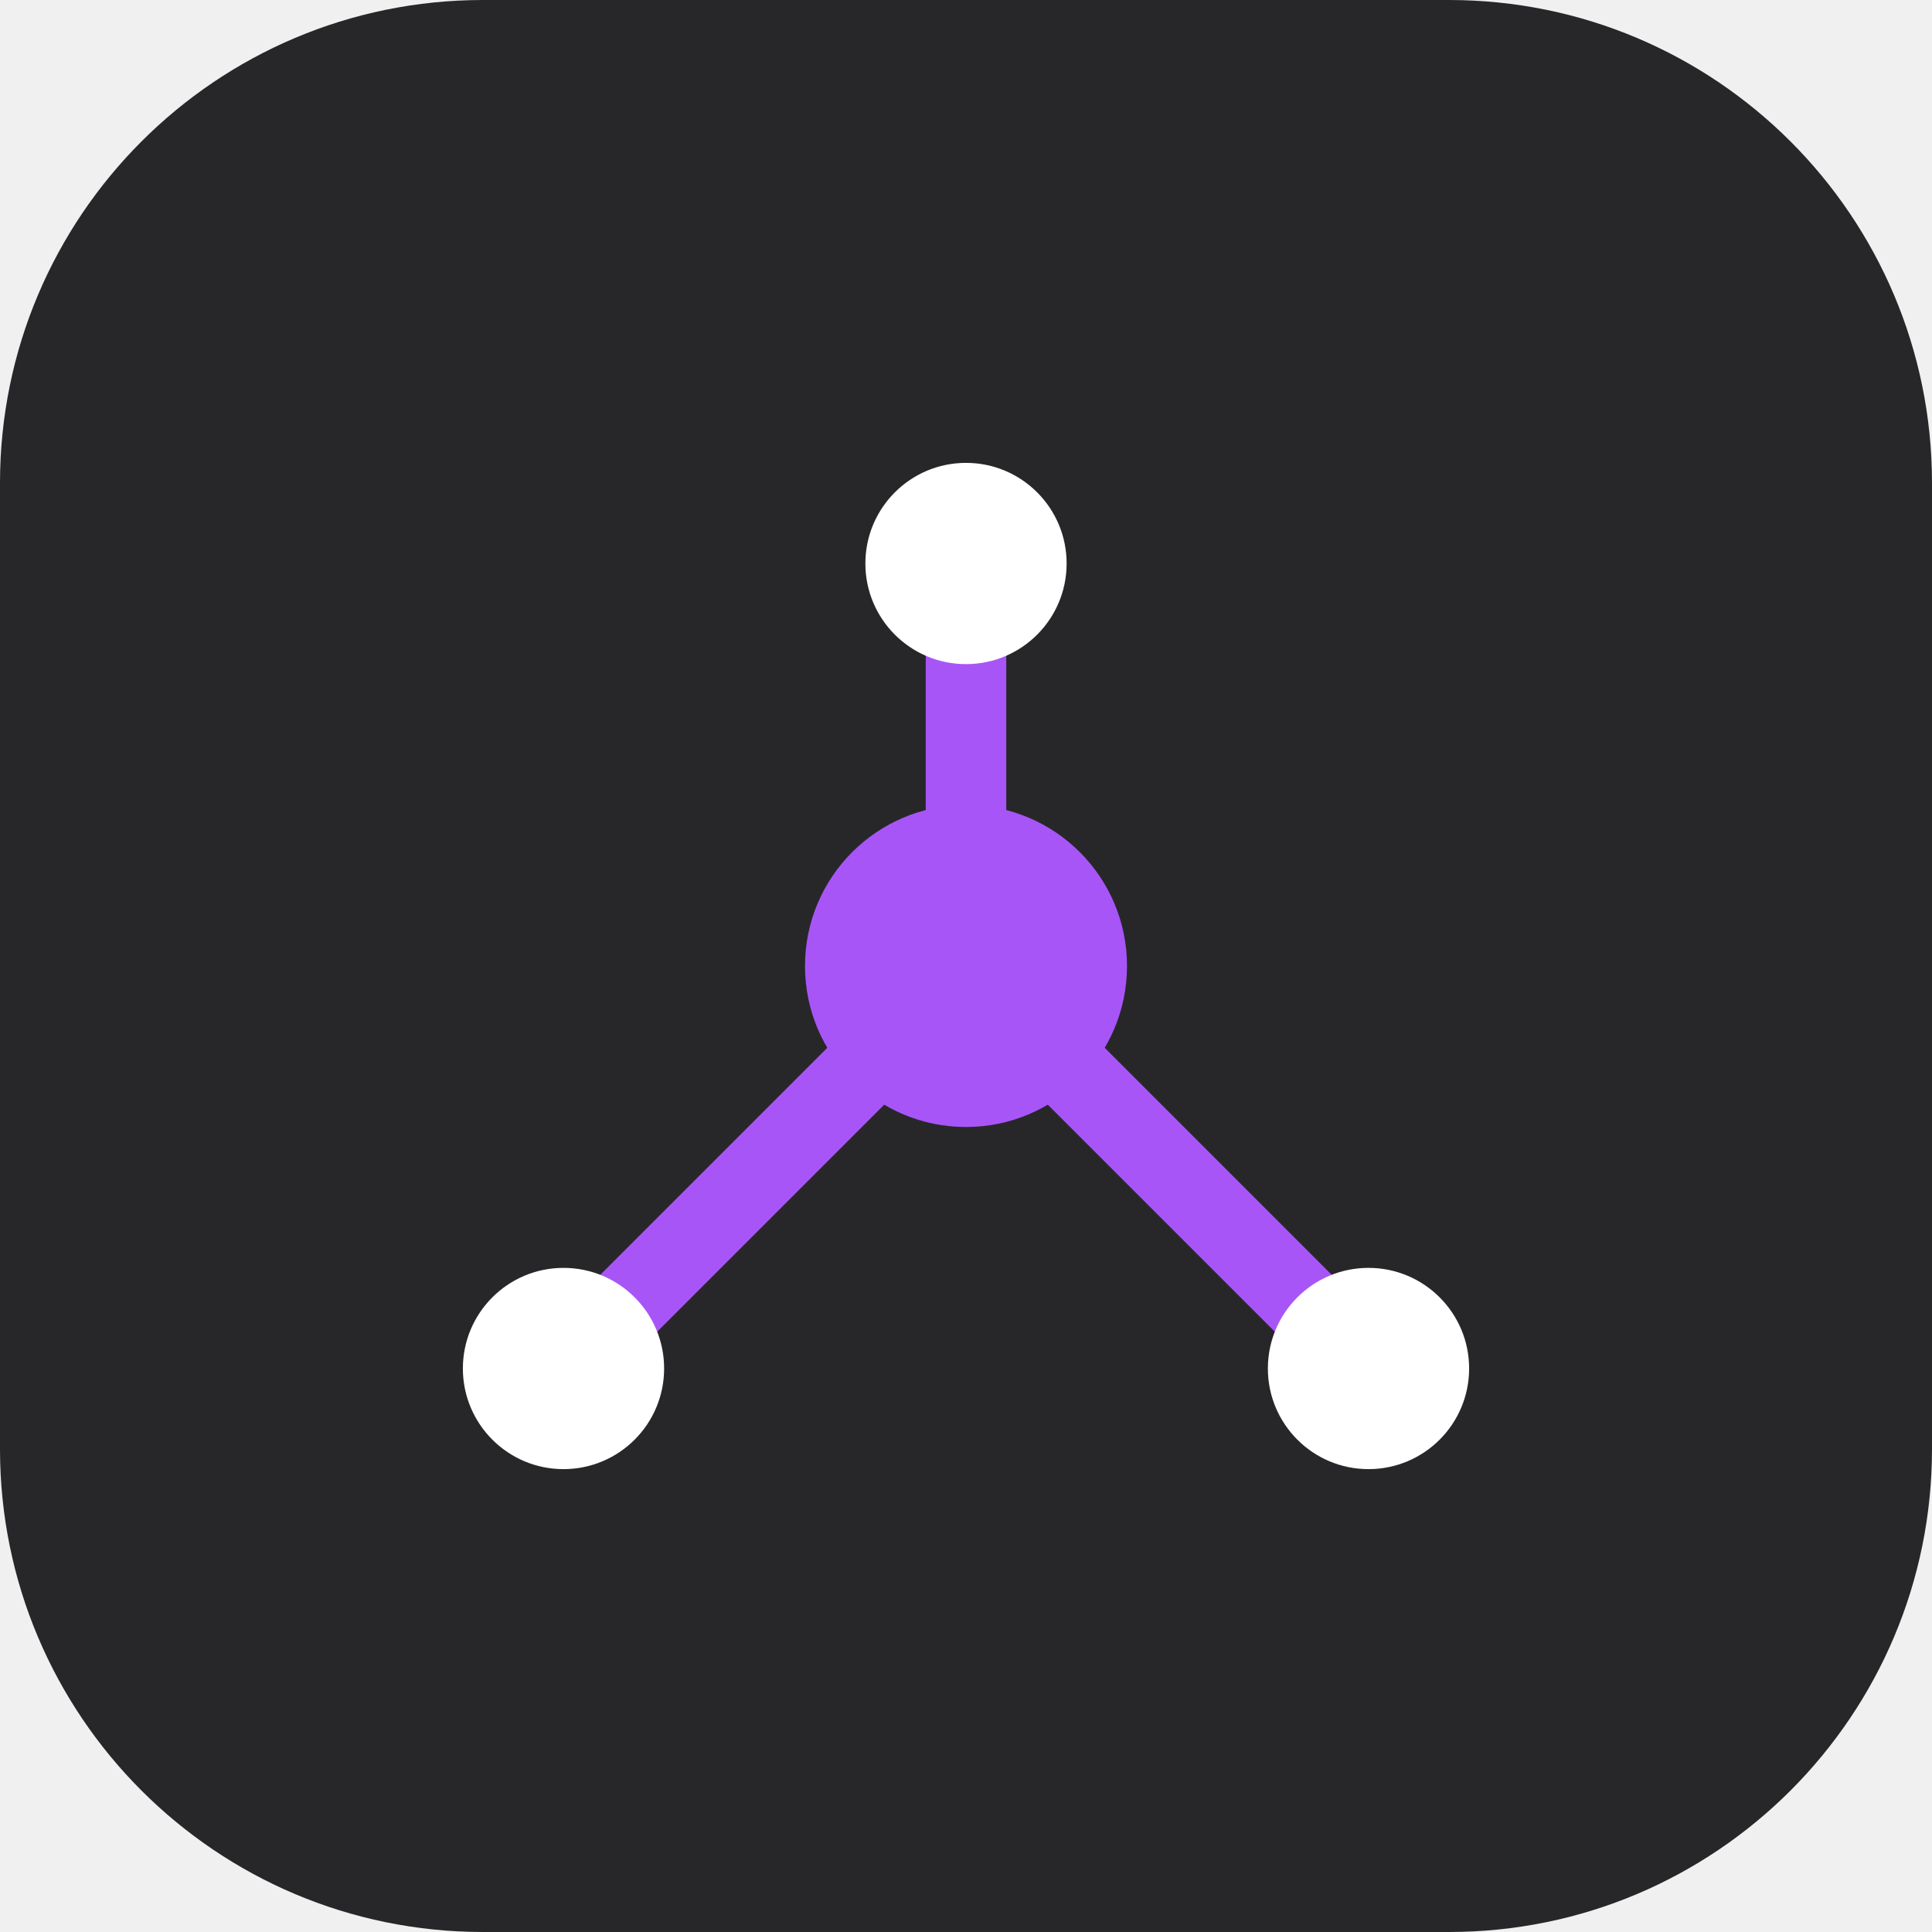
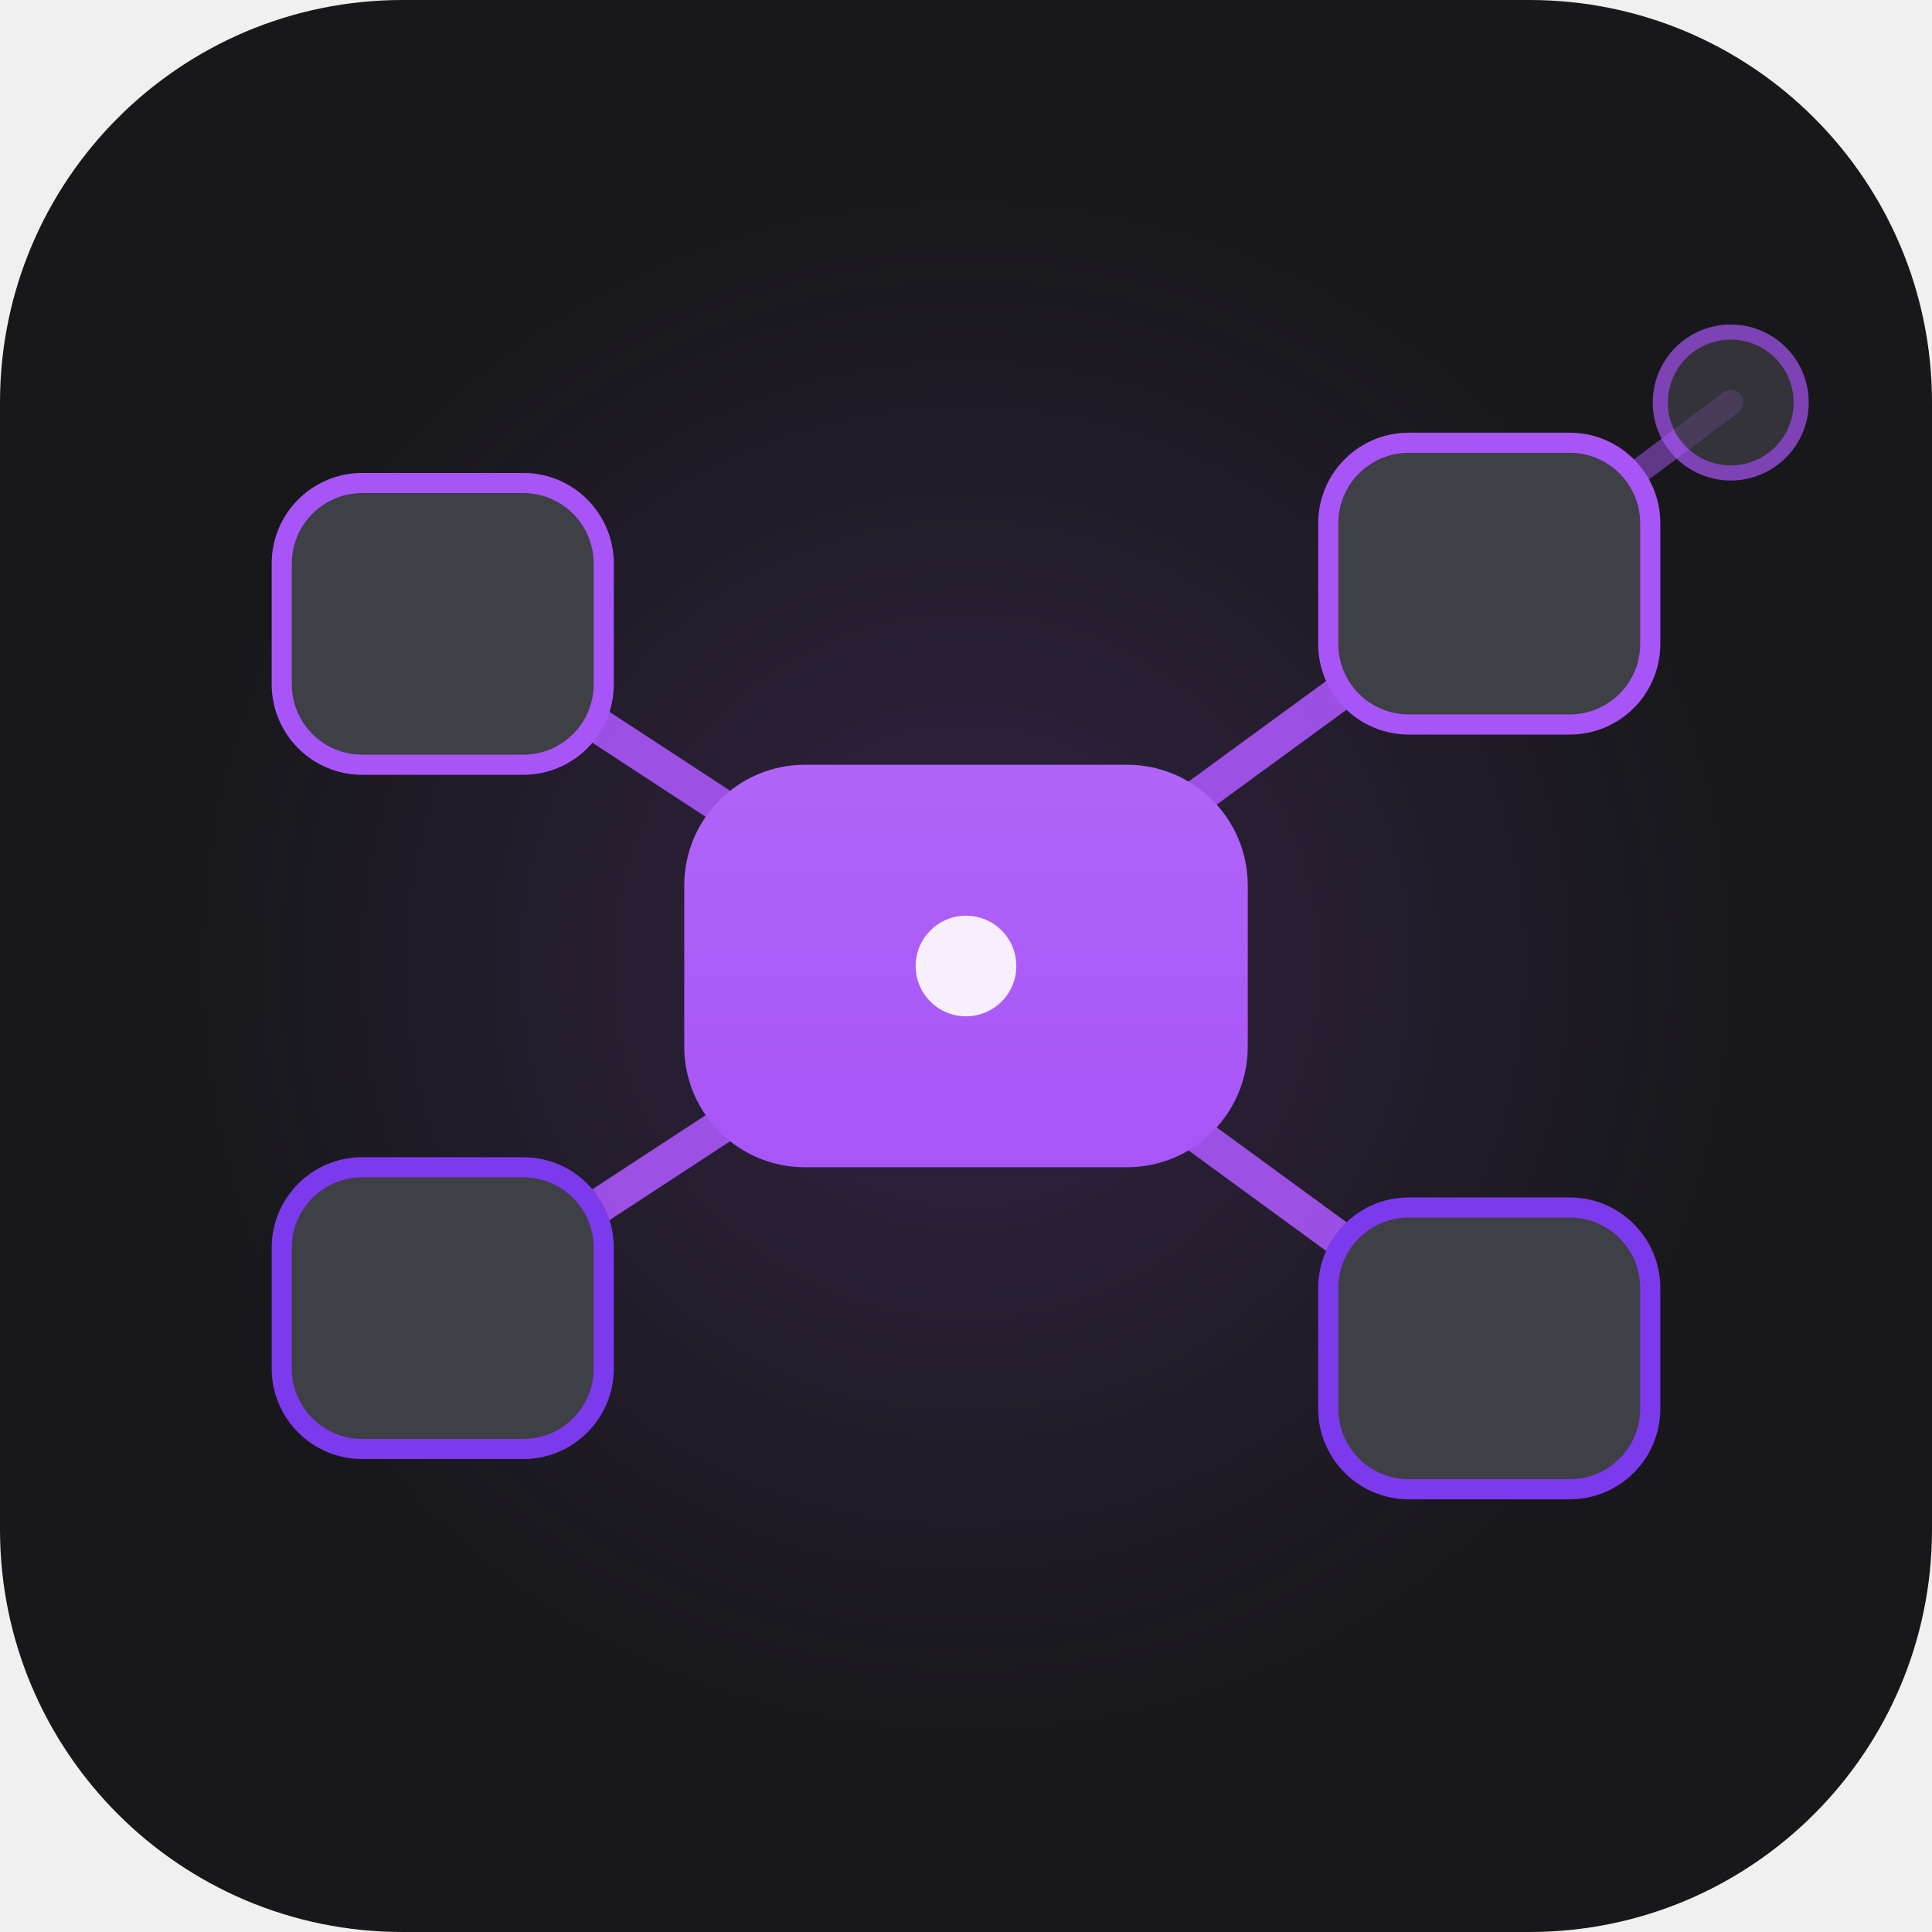
<svg xmlns="http://www.w3.org/2000/svg" viewBox="0 0 192 192">
-   <rect width="192" height="192" fill="#27272a" rx="48" />
-   <line x1="96" y1="96" x2="96" y2="56" stroke="#a855f7" stroke-width="8" stroke-linecap="round" />
-   <line x1="96" y1="96" x2="56" y2="136" stroke="#a855f7" stroke-width="8" stroke-linecap="round" />
-   <line x1="96" y1="96" x2="136" y2="136" stroke="#a855f7" stroke-width="8" stroke-linecap="round" />
-   <circle cx="96" cy="96" r="16" fill="#a855f7" />
-   <circle cx="96" cy="56" r="10" fill="#ffffff" />
-   <circle cx="56" cy="136" r="10" fill="#ffffff" />
-   <circle cx="136" cy="136" r="10" fill="#ffffff" />
+   <rect width="192" height="192" fill="#18181b" rx="40" />
+   <radialGradient id="glow" cx="50%" cy="50%" r="40%">
+     <stop offset="0%" stop-color="#a855f7" stop-opacity="0.18" />
+     <stop offset="100%" stop-color="#a855f7" stop-opacity="0" />
+   </radialGradient>
+   <rect width="192" height="192" rx="40" fill="url(#glow)" />
+   <line x1="96" y1="96" x2="148" y2="58" stroke="#a855f7" stroke-width="3.5" stroke-linecap="round" opacity="0.9" />
+   <line x1="96" y1="96" x2="148" y2="134" stroke="#a855f7" stroke-width="3.5" stroke-linecap="round" opacity="0.9" />
+   <line x1="96" y1="96" x2="44" y2="62" stroke="#a855f7" stroke-width="3.5" stroke-linecap="round" opacity="0.9" />
+   <line x1="96" y1="96" x2="44" y2="130" stroke="#a855f7" stroke-width="3.5" stroke-linecap="round" opacity="0.9" />
+   <line x1="148" y1="58" x2="172" y2="40" stroke="#a855f7" stroke-width="2.5" stroke-linecap="round" opacity="0.5" />
+   <circle cx="172" cy="40" r="7" fill="#3f3f46" stroke="#a855f7" stroke-width="1.5" opacity="0.7" />
+   <rect x="132" y="44" width="32" height="28" rx="8" fill="#3f3f46" stroke="#a855f7" stroke-width="2" />
+   <rect x="132" y="120" width="32" height="28" rx="8" fill="#3f3f46" stroke="#7c3aed" stroke-width="2" />
+   <rect x="28" y="48" width="32" height="28" rx="8" fill="#3f3f46" stroke="#a855f7" stroke-width="2" />
+   <rect x="28" y="116" width="32" height="28" rx="8" fill="#3f3f46" stroke="#7c3aed" stroke-width="2" />
+   <rect x="68" y="76" width="56" height="40" rx="12" fill="#a855f7" />
+   <rect x="68" y="76" width="56" height="40" rx="12" fill="url(#rootShine)" opacity="0.3" />
+   <linearGradient id="rootShine" x1="0" y1="0" x2="0" y2="1">
+     <stop offset="0%" stop-color="#ffffff" stop-opacity="0.3" />
+     <stop offset="100%" stop-color="#ffffff" stop-opacity="0" />
+   </linearGradient>
+   <circle cx="96" cy="96" r="5" fill="#ffffff" opacity="0.9" />
</svg>
